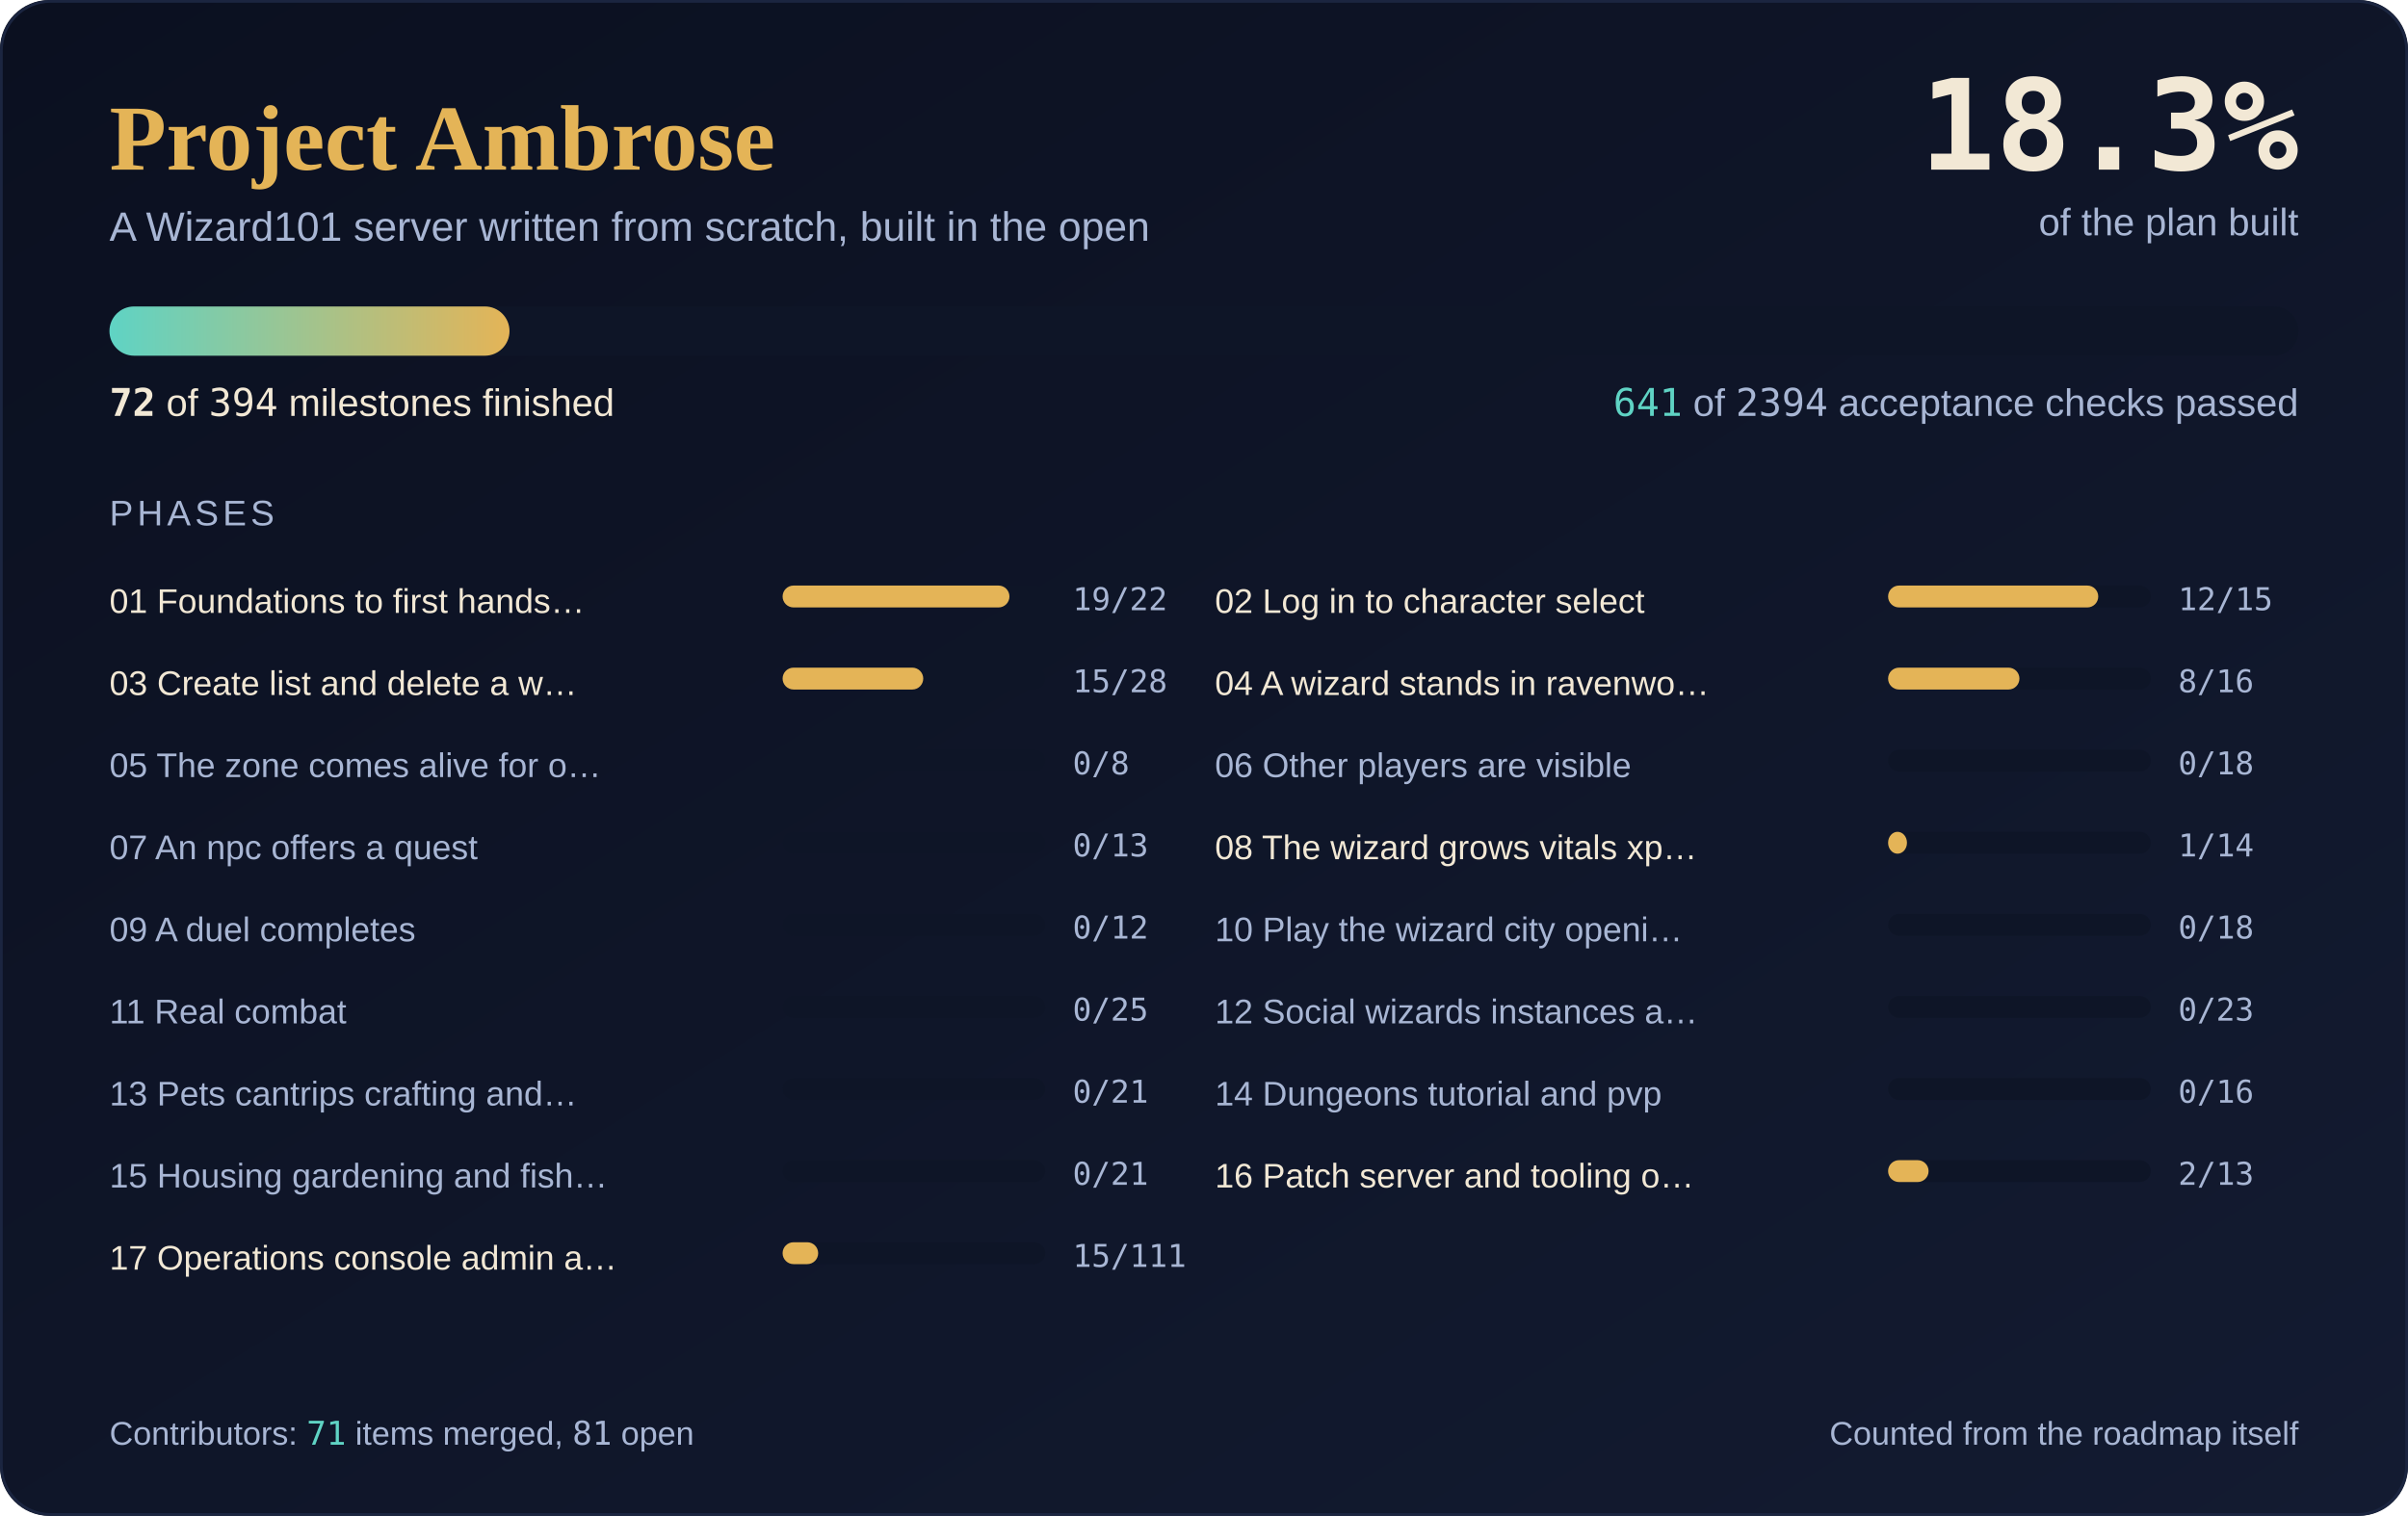
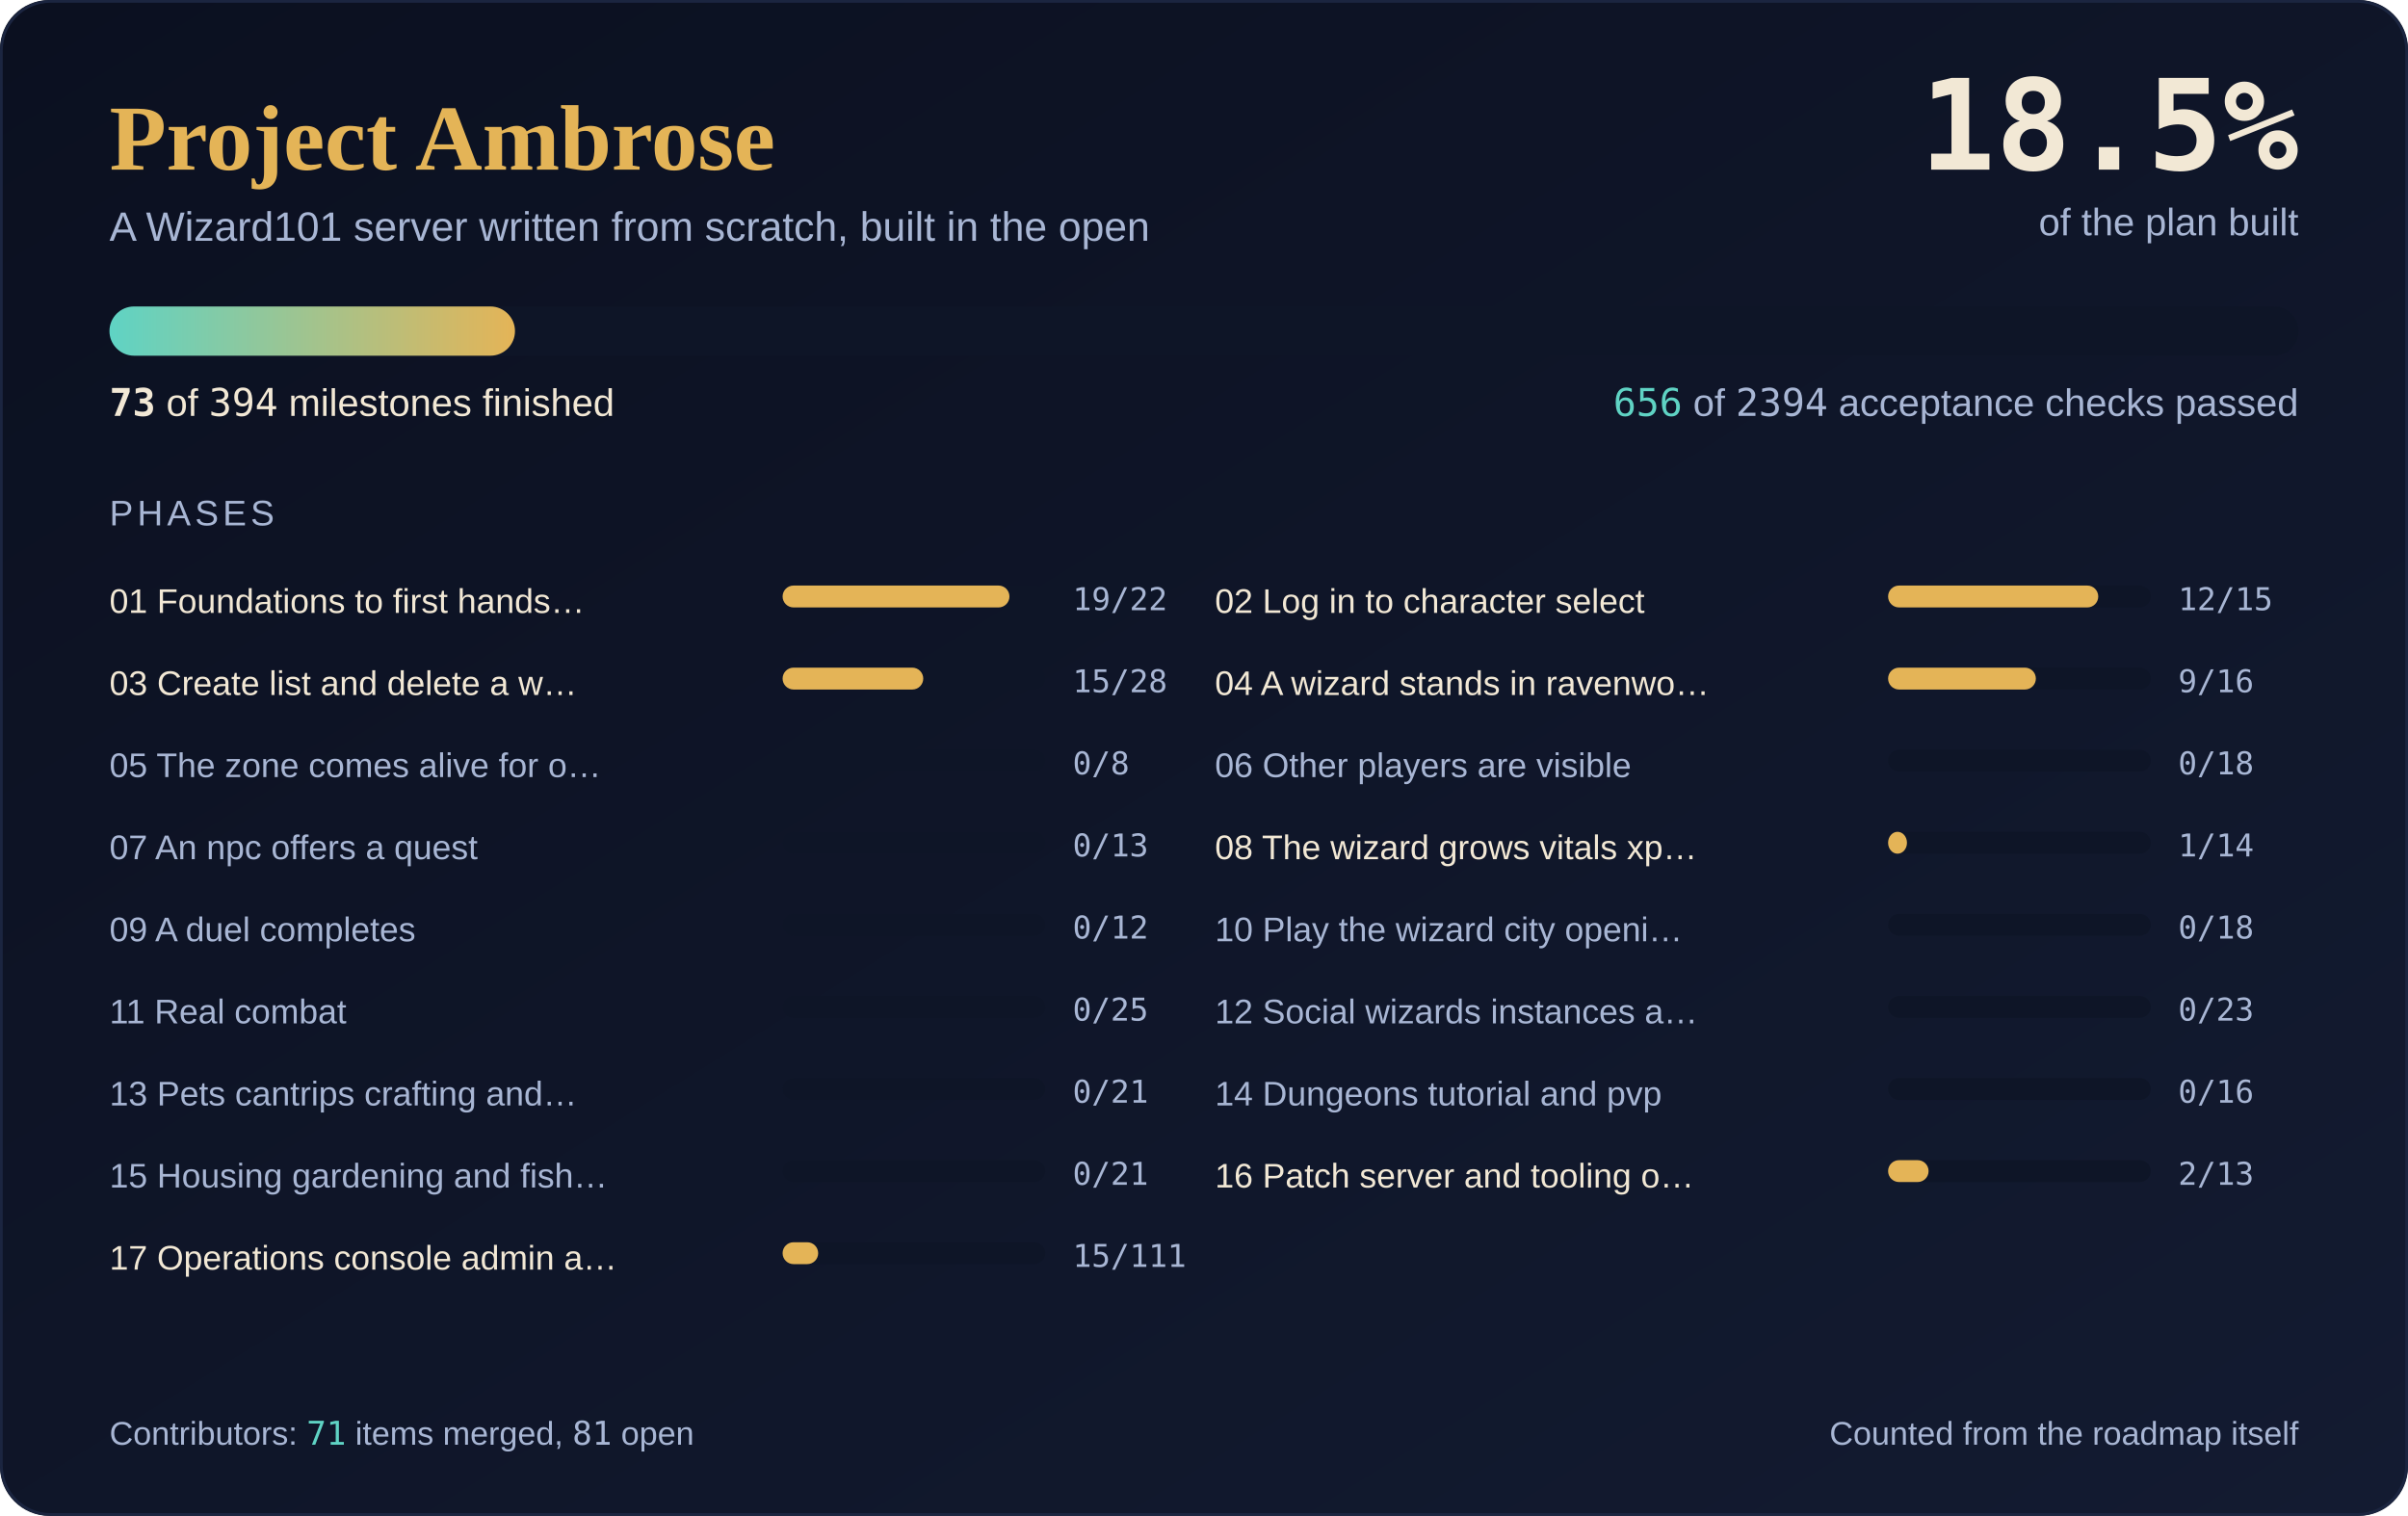
- <svg xmlns="http://www.w3.org/2000/svg" width="880" height="554" viewBox="0 0 880 554" role="img" aria-label="Project Ambrose progress: 72 of 394 milestones complete, 18.3 percent">
+ <svg xmlns="http://www.w3.org/2000/svg" width="880" height="554" viewBox="0 0 880 554" role="img" aria-label="Project Ambrose progress: 73 of 394 milestones complete, 18.5 percent">
  <defs>
    <linearGradient id="sky" x1="0" y1="0" x2="1" y2="1">
      <stop offset="0" stop-color="#0B1020" />
      <stop offset="1" stop-color="#131B31" />
    </linearGradient>
    <linearGradient id="fill" x1="0" y1="0" x2="1" y2="0">
      <stop offset="0" stop-color="#5FD3C4" />
      <stop offset="1" stop-color="#E4B457" />
    </linearGradient>
  </defs>
  <rect width="880" height="554" rx="18" fill="url(#sky)" />
  <rect x="0.5" y="0.5" width="879" height="553" rx="18" fill="none" stroke="#1B2540" />
  <text x="40" y="62" font-family="'Cormorant Garamond', Georgia, 'Times New Roman', serif" font-size="34" font-weight="600" fill="#E4B457">Project Ambrose</text>
  <text x="40" y="88" font-family="Karla, 'Segoe UI', 'Helvetica Neue', Arial, sans-serif" font-size="15" fill="#A8B6D4">A Wizard101 server written from scratch, built in the open</text>
-   <text x="840" y="62" text-anchor="end" font-family="'JetBrains Mono', Consolas, 'DejaVu Sans Mono', monospace" font-size="46" font-weight="700" fill="#F2E8D5">18.3%</text>
+   <text x="840" y="62" text-anchor="end" font-family="'JetBrains Mono', Consolas, 'DejaVu Sans Mono', monospace" font-size="46" font-weight="700" fill="#F2E8D5">18.5%</text>
  <text x="840" y="86" text-anchor="end" font-family="Karla, 'Segoe UI', 'Helvetica Neue', Arial, sans-serif" font-size="14" fill="#A8B6D4">of the plan built</text>
  <rect x="40" y="112" width="800" height="18" rx="9.0" fill="#0E1527" />
-   <rect x="40" y="112" width="146.2" height="18" rx="9.0" fill="url(#fill)" />
+   <rect x="40" y="112" width="148.2" height="18" rx="9.0" fill="url(#fill)" />
  <text x="40" y="152" font-family="Karla, 'Segoe UI', 'Helvetica Neue', Arial, sans-serif" font-size="14" fill="#F2E8D5">
-     <tspan font-family="'JetBrains Mono', Consolas, 'DejaVu Sans Mono', monospace" font-weight="700">72</tspan> of <tspan font-family="'JetBrains Mono', Consolas, 'DejaVu Sans Mono', monospace">394</tspan> milestones finished</text>
+     <tspan font-family="'JetBrains Mono', Consolas, 'DejaVu Sans Mono', monospace" font-weight="700">73</tspan> of <tspan font-family="'JetBrains Mono', Consolas, 'DejaVu Sans Mono', monospace">394</tspan> milestones finished</text>
  <text x="840" y="152" text-anchor="end" font-family="Karla, 'Segoe UI', 'Helvetica Neue', Arial, sans-serif" font-size="14" fill="#A8B6D4">
-     <tspan font-family="'JetBrains Mono', Consolas, 'DejaVu Sans Mono', monospace" fill="#5FD3C4">641</tspan> of <tspan font-family="'JetBrains Mono', Consolas, 'DejaVu Sans Mono', monospace">2394</tspan> acceptance checks passed</text>
+     <tspan font-family="'JetBrains Mono', Consolas, 'DejaVu Sans Mono', monospace" fill="#5FD3C4">656</tspan> of <tspan font-family="'JetBrains Mono', Consolas, 'DejaVu Sans Mono', monospace">2394</tspan> acceptance checks passed</text>
  <text x="40" y="192" font-family="Karla, 'Segoe UI', 'Helvetica Neue', Arial, sans-serif" font-size="13" fill="#A8B6D4" letter-spacing="1.5">PHASES</text>
  <text x="40" y="224" font-family="Karla, 'Segoe UI', 'Helvetica Neue', Arial, sans-serif" font-size="12.5" fill="#F2E8D5">01 Foundations to first hands…</text>
  <rect x="286" y="214" width="96" height="8" rx="4.0" fill="#0E1527" />
  <rect x="286" y="214" width="82.9" height="8" rx="4.0" fill="#E4B457" />
  <text x="392" y="223" font-family="'JetBrains Mono', Consolas, 'DejaVu Sans Mono', monospace" font-size="11.5" fill="#A8B6D4">19/22</text>
  <text x="444" y="224" font-family="Karla, 'Segoe UI', 'Helvetica Neue', Arial, sans-serif" font-size="12.5" fill="#F2E8D5">02 Log in to character select</text>
  <rect x="690" y="214" width="96" height="8" rx="4.0" fill="#0E1527" />
  <rect x="690" y="214" width="76.8" height="8" rx="4.0" fill="#E4B457" />
  <text x="796" y="223" font-family="'JetBrains Mono', Consolas, 'DejaVu Sans Mono', monospace" font-size="11.5" fill="#A8B6D4">12/15</text>
  <text x="40" y="254" font-family="Karla, 'Segoe UI', 'Helvetica Neue', Arial, sans-serif" font-size="12.5" fill="#F2E8D5">03 Create list and delete a w…</text>
  <rect x="286" y="244" width="96" height="8" rx="4.0" fill="#0E1527" />
  <rect x="286" y="244" width="51.4" height="8" rx="4.0" fill="#E4B457" />
  <text x="392" y="253" font-family="'JetBrains Mono', Consolas, 'DejaVu Sans Mono', monospace" font-size="11.5" fill="#A8B6D4">15/28</text>
  <text x="444" y="254" font-family="Karla, 'Segoe UI', 'Helvetica Neue', Arial, sans-serif" font-size="12.5" fill="#F2E8D5">04 A wizard stands in ravenwo…</text>
  <rect x="690" y="244" width="96" height="8" rx="4.0" fill="#0E1527" />
-   <rect x="690" y="244" width="48.0" height="8" rx="4.0" fill="#E4B457" />
-   <text x="796" y="253" font-family="'JetBrains Mono', Consolas, 'DejaVu Sans Mono', monospace" font-size="11.5" fill="#A8B6D4">8/16</text>
+   <rect x="690" y="244" width="54.0" height="8" rx="4.0" fill="#E4B457" />
+   <text x="796" y="253" font-family="'JetBrains Mono', Consolas, 'DejaVu Sans Mono', monospace" font-size="11.5" fill="#A8B6D4">9/16</text>
  <text x="40" y="284" font-family="Karla, 'Segoe UI', 'Helvetica Neue', Arial, sans-serif" font-size="12.5" fill="#A8B6D4">05 The zone comes alive for o…</text>
  <rect x="286" y="274" width="96" height="8" rx="4.0" fill="#0E1527" />
  <text x="392" y="283" font-family="'JetBrains Mono', Consolas, 'DejaVu Sans Mono', monospace" font-size="11.5" fill="#A8B6D4">0/8</text>
  <text x="444" y="284" font-family="Karla, 'Segoe UI', 'Helvetica Neue', Arial, sans-serif" font-size="12.5" fill="#A8B6D4">06 Other players are visible</text>
  <rect x="690" y="274" width="96" height="8" rx="4.0" fill="#0E1527" />
  <text x="796" y="283" font-family="'JetBrains Mono', Consolas, 'DejaVu Sans Mono', monospace" font-size="11.5" fill="#A8B6D4">0/18</text>
  <text x="40" y="314" font-family="Karla, 'Segoe UI', 'Helvetica Neue', Arial, sans-serif" font-size="12.5" fill="#A8B6D4">07 An npc offers a quest</text>
  <rect x="286" y="304" width="96" height="8" rx="4.0" fill="#0E1527" />
  <text x="392" y="313" font-family="'JetBrains Mono', Consolas, 'DejaVu Sans Mono', monospace" font-size="11.5" fill="#A8B6D4">0/13</text>
  <text x="444" y="314" font-family="Karla, 'Segoe UI', 'Helvetica Neue', Arial, sans-serif" font-size="12.5" fill="#F2E8D5">08 The wizard grows vitals xp…</text>
  <rect x="690" y="304" width="96" height="8" rx="4.0" fill="#0E1527" />
  <rect x="690" y="304" width="6.9" height="8" rx="4.0" fill="#E4B457" />
  <text x="796" y="313" font-family="'JetBrains Mono', Consolas, 'DejaVu Sans Mono', monospace" font-size="11.5" fill="#A8B6D4">1/14</text>
  <text x="40" y="344" font-family="Karla, 'Segoe UI', 'Helvetica Neue', Arial, sans-serif" font-size="12.5" fill="#A8B6D4">09 A duel completes</text>
  <rect x="286" y="334" width="96" height="8" rx="4.0" fill="#0E1527" />
  <text x="392" y="343" font-family="'JetBrains Mono', Consolas, 'DejaVu Sans Mono', monospace" font-size="11.5" fill="#A8B6D4">0/12</text>
  <text x="444" y="344" font-family="Karla, 'Segoe UI', 'Helvetica Neue', Arial, sans-serif" font-size="12.5" fill="#A8B6D4">10 Play the wizard city openi…</text>
  <rect x="690" y="334" width="96" height="8" rx="4.0" fill="#0E1527" />
  <text x="796" y="343" font-family="'JetBrains Mono', Consolas, 'DejaVu Sans Mono', monospace" font-size="11.5" fill="#A8B6D4">0/18</text>
  <text x="40" y="374" font-family="Karla, 'Segoe UI', 'Helvetica Neue', Arial, sans-serif" font-size="12.5" fill="#A8B6D4">11 Real combat</text>
  <rect x="286" y="364" width="96" height="8" rx="4.0" fill="#0E1527" />
  <text x="392" y="373" font-family="'JetBrains Mono', Consolas, 'DejaVu Sans Mono', monospace" font-size="11.5" fill="#A8B6D4">0/25</text>
  <text x="444" y="374" font-family="Karla, 'Segoe UI', 'Helvetica Neue', Arial, sans-serif" font-size="12.5" fill="#A8B6D4">12 Social wizards instances a…</text>
  <rect x="690" y="364" width="96" height="8" rx="4.0" fill="#0E1527" />
  <text x="796" y="373" font-family="'JetBrains Mono', Consolas, 'DejaVu Sans Mono', monospace" font-size="11.5" fill="#A8B6D4">0/23</text>
  <text x="40" y="404" font-family="Karla, 'Segoe UI', 'Helvetica Neue', Arial, sans-serif" font-size="12.5" fill="#A8B6D4">13 Pets cantrips crafting and…</text>
  <rect x="286" y="394" width="96" height="8" rx="4.0" fill="#0E1527" />
  <text x="392" y="403" font-family="'JetBrains Mono', Consolas, 'DejaVu Sans Mono', monospace" font-size="11.5" fill="#A8B6D4">0/21</text>
  <text x="444" y="404" font-family="Karla, 'Segoe UI', 'Helvetica Neue', Arial, sans-serif" font-size="12.5" fill="#A8B6D4">14 Dungeons tutorial and pvp</text>
  <rect x="690" y="394" width="96" height="8" rx="4.0" fill="#0E1527" />
  <text x="796" y="403" font-family="'JetBrains Mono', Consolas, 'DejaVu Sans Mono', monospace" font-size="11.5" fill="#A8B6D4">0/16</text>
  <text x="40" y="434" font-family="Karla, 'Segoe UI', 'Helvetica Neue', Arial, sans-serif" font-size="12.5" fill="#A8B6D4">15 Housing gardening and fish…</text>
  <rect x="286" y="424" width="96" height="8" rx="4.0" fill="#0E1527" />
  <text x="392" y="433" font-family="'JetBrains Mono', Consolas, 'DejaVu Sans Mono', monospace" font-size="11.5" fill="#A8B6D4">0/21</text>
  <text x="444" y="434" font-family="Karla, 'Segoe UI', 'Helvetica Neue', Arial, sans-serif" font-size="12.5" fill="#F2E8D5">16 Patch server and tooling o…</text>
  <rect x="690" y="424" width="96" height="8" rx="4.0" fill="#0E1527" />
  <rect x="690" y="424" width="14.8" height="8" rx="4.0" fill="#E4B457" />
  <text x="796" y="433" font-family="'JetBrains Mono', Consolas, 'DejaVu Sans Mono', monospace" font-size="11.5" fill="#A8B6D4">2/13</text>
  <text x="40" y="464" font-family="Karla, 'Segoe UI', 'Helvetica Neue', Arial, sans-serif" font-size="12.5" fill="#F2E8D5">17 Operations console admin a…</text>
  <rect x="286" y="454" width="96" height="8" rx="4.0" fill="#0E1527" />
  <rect x="286" y="454" width="13.0" height="8" rx="4.0" fill="#E4B457" />
  <text x="392" y="463" font-family="'JetBrains Mono', Consolas, 'DejaVu Sans Mono', monospace" font-size="11.5" fill="#A8B6D4">15/111</text>
  <text x="40" y="528" font-family="Karla, 'Segoe UI', 'Helvetica Neue', Arial, sans-serif" font-size="12" fill="#A8B6D4">Contributors: <tspan font-family="'JetBrains Mono', Consolas, 'DejaVu Sans Mono', monospace" fill="#5FD3C4">71</tspan> items merged, <tspan font-family="'JetBrains Mono', Consolas, 'DejaVu Sans Mono', monospace">81</tspan> open</text>
  <text x="840" y="528" text-anchor="end" font-family="Karla, 'Segoe UI', 'Helvetica Neue', Arial, sans-serif" font-size="12" fill="#A8B6D4">Counted from the roadmap itself</text>
</svg>
